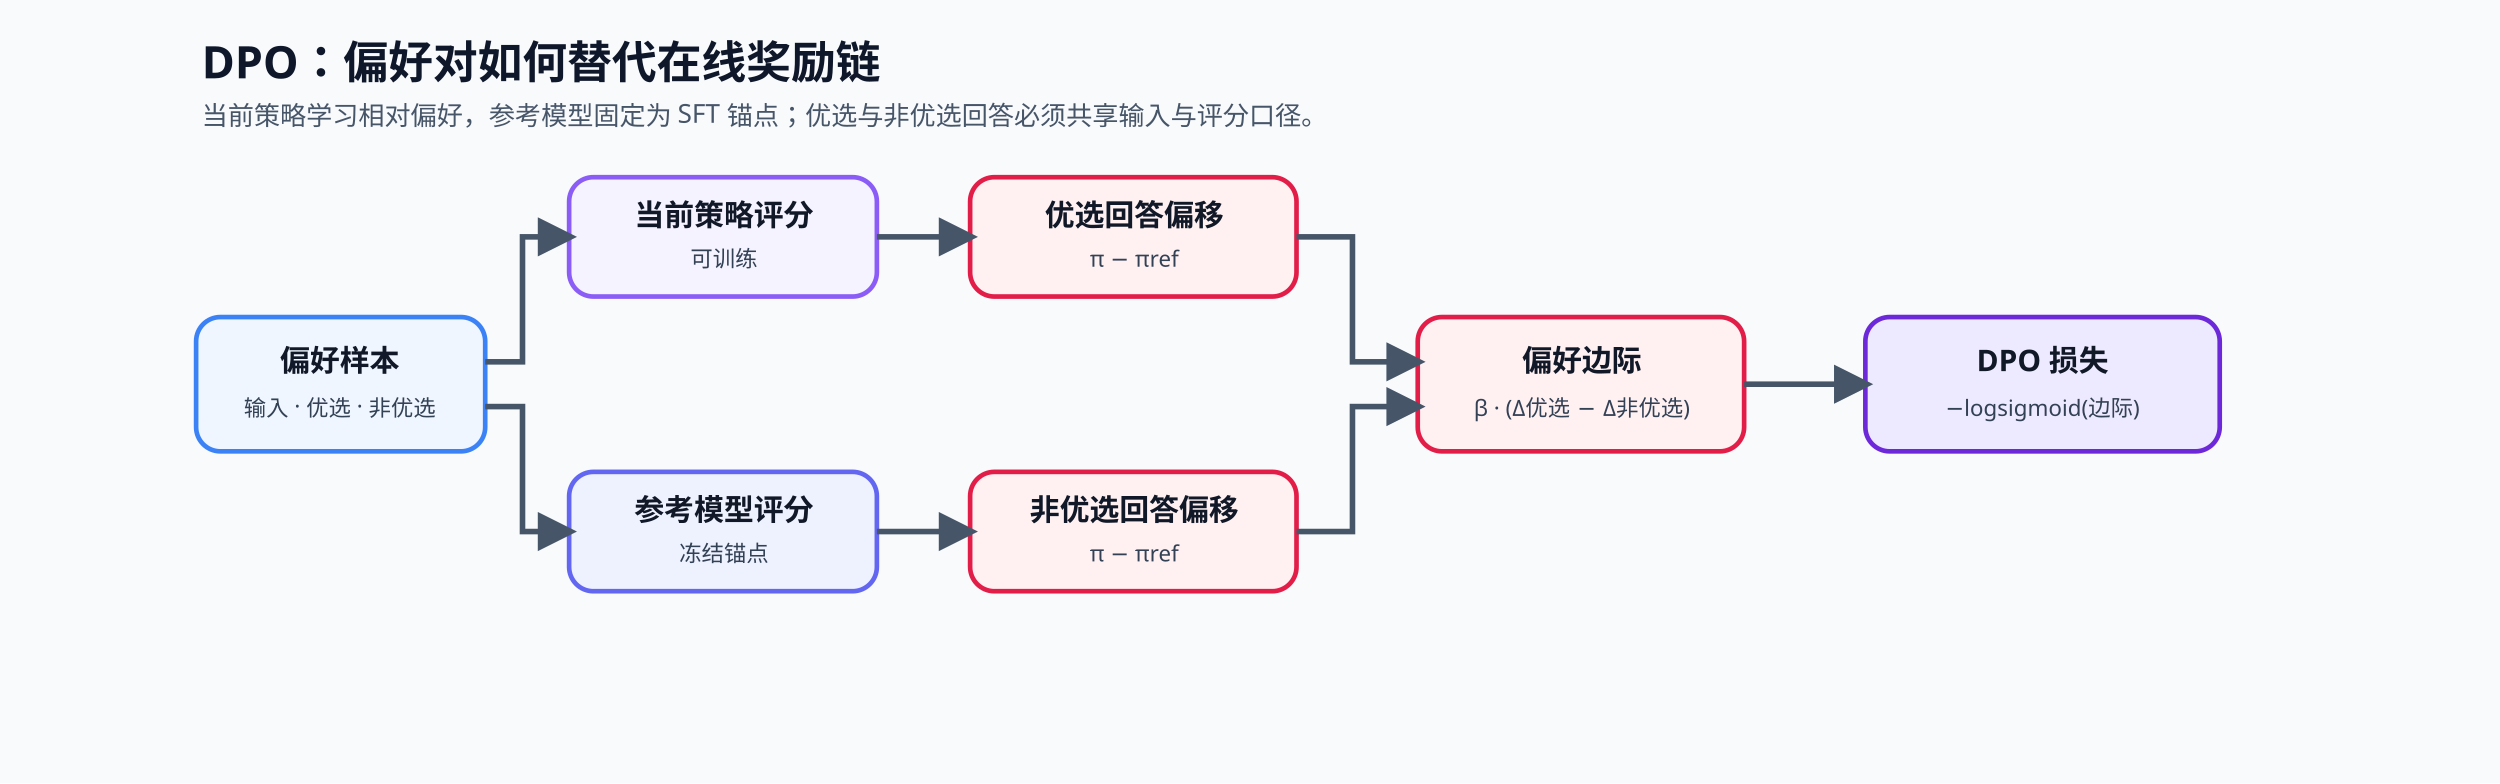
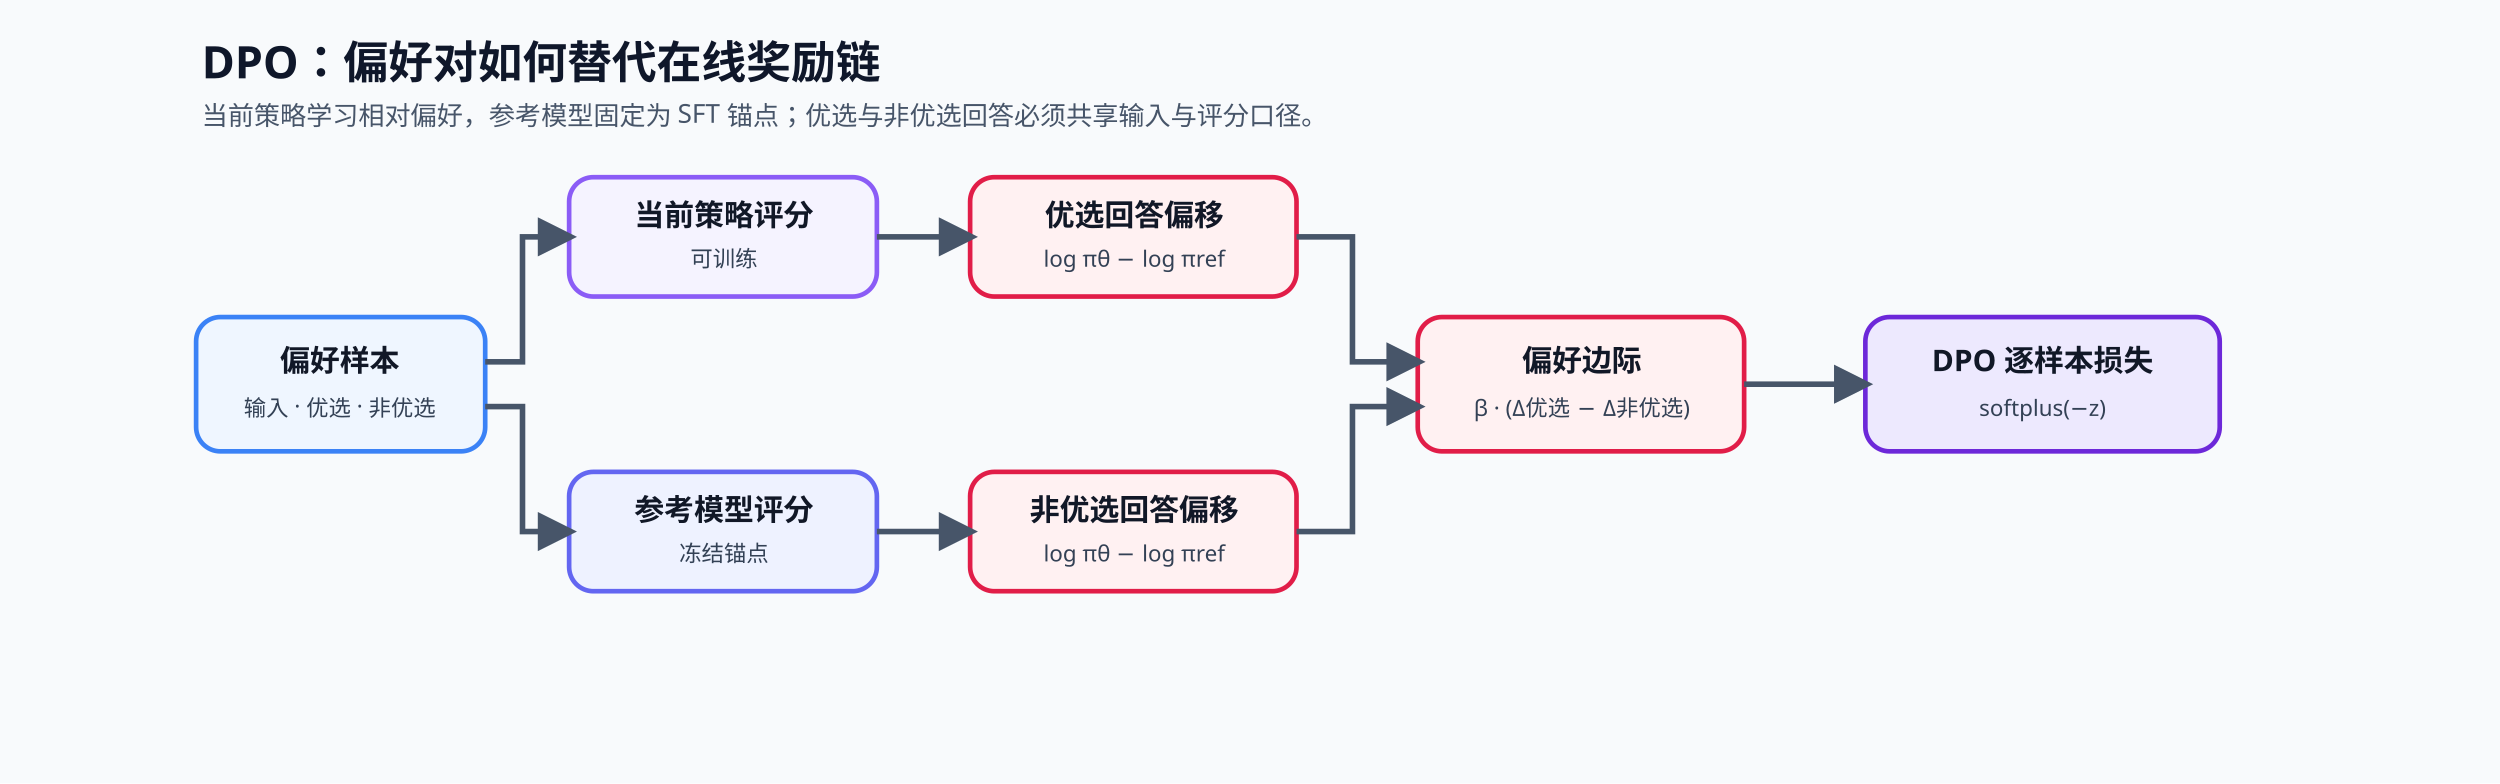
<svg xmlns="http://www.w3.org/2000/svg" width="1500" height="470" viewBox="0 0 1500 470" role="img" aria-labelledby="title desc">
  <defs>
    <marker id="a" viewBox="0 0 10 10" refX="8" refY="5" markerWidth="7" markerHeight="7" orient="auto">
      <path d="M0 0L10 5L0 10Z" fill="#475569" />
    </marker>
    <style>.h{font:700 24px "Noto Sans SC","Microsoft YaHei",sans-serif;fill:#0f172a}.s{font:500 14px "Noto Sans SC","Microsoft YaHei",sans-serif;fill:#475569}.l{font:700 16px "Noto Sans SC","Microsoft YaHei",sans-serif;fill:#111827}.b{font:500 12px "Noto Sans SC","Microsoft YaHei",sans-serif;fill:#334155}.box{stroke-width:2.5;rx:13}.f{stroke:#475569;stroke-width:3;fill:none;marker-end:url(#a)}</style>
  </defs>
  <rect width="1500" height="470" fill="#f8fafc" />
  <g transform="translate(78.5 0) scale(1.119048)">
    <rect width="1200" height="420" fill="#f8fafc" />
    <text x="38" y="42" class="h">DPO：偏好对如何替代在线奖励链</text>
    <text x="38" y="67" class="s">当前策略学习相对偏好，参考模型固定为 SFT 锚点；优选与非优选回答必须共享输入与评分口径。</text>
    <rect x="35" y="170" width="155" height="72" class="box" fill="#eff6ff" stroke="#3b82f6" />
    <text x="112" y="199" text-anchor="middle" class="l">偏好样本</text>
    <text x="112" y="223" text-anchor="middle" class="b">输入 · 优选 · 非优选</text>
    <rect x="235" y="95" width="165" height="64" class="box" fill="#f5f3ff" stroke="#8b5cf6" />
    <text x="318" y="121" text-anchor="middle" class="l">当前策略评分</text>
    <text x="318" y="143" text-anchor="middle" class="b">可训练</text>
    <rect x="235" y="253" width="165" height="64" class="box" fill="#eef2ff" stroke="#6366f1" />
    <text x="318" y="279" text-anchor="middle" class="l">参考模型评分</text>
    <text x="318" y="301" text-anchor="middle" class="b">冻结锚点</text>
    <rect x="450" y="95" width="175" height="64" class="box" fill="#fff1f2" stroke="#e11d48" />
    <text x="538" y="121" text-anchor="middle" class="l">优选回答偏移</text>
-     <text x="538" y="143" text-anchor="middle" class="b">π − πref</text>
+     <text x="538" y="143" text-anchor="middle" class="b">log πθ − log πref</text>
    <rect x="450" y="253" width="175" height="64" class="box" fill="#fff1f2" stroke="#e11d48" />
    <text x="538" y="279" text-anchor="middle" class="l">非优选回答偏移</text>
-     <text x="538" y="301" text-anchor="middle" class="b">π − πref</text>
+     <text x="538" y="301" text-anchor="middle" class="b">log πθ − log πref</text>
    <rect x="690" y="170" width="175" height="72" class="box" fill="#fff1f2" stroke="#e11d48" />
    <text x="778" y="199" text-anchor="middle" class="l">偏好边际</text>
    <text x="778" y="223" text-anchor="middle" class="b">β · (Δ优选 − Δ非优选)</text>
    <rect x="930" y="170" width="190" height="72" class="box" fill="#ede9fe" stroke="#6d28d9" />
-     <text x="1025" y="199" text-anchor="middle" class="l">DPO 损失</text>
-     <text x="1025" y="223" text-anchor="middle" class="b">−logsigmoid(边际)</text>
+     <text x="1025" y="199" text-anchor="middle" class="l">DPO 逐样本损失</text>
+     <text x="1025" y="223" text-anchor="middle" class="b">softplus(−z)</text>
    <path d="M190 194H210V127H235" class="f" />
    <path d="M190 218H210V285H235" class="f" />
    <path d="M400 127H450" class="f" />
    <path d="M400 285H450" class="f" />
    <path d="M625 127H655V194H690" class="f" />
    <path d="M625 285H655V218H690" class="f" />
    <path d="M865 206H930" class="f" />
  </g>
</svg>
